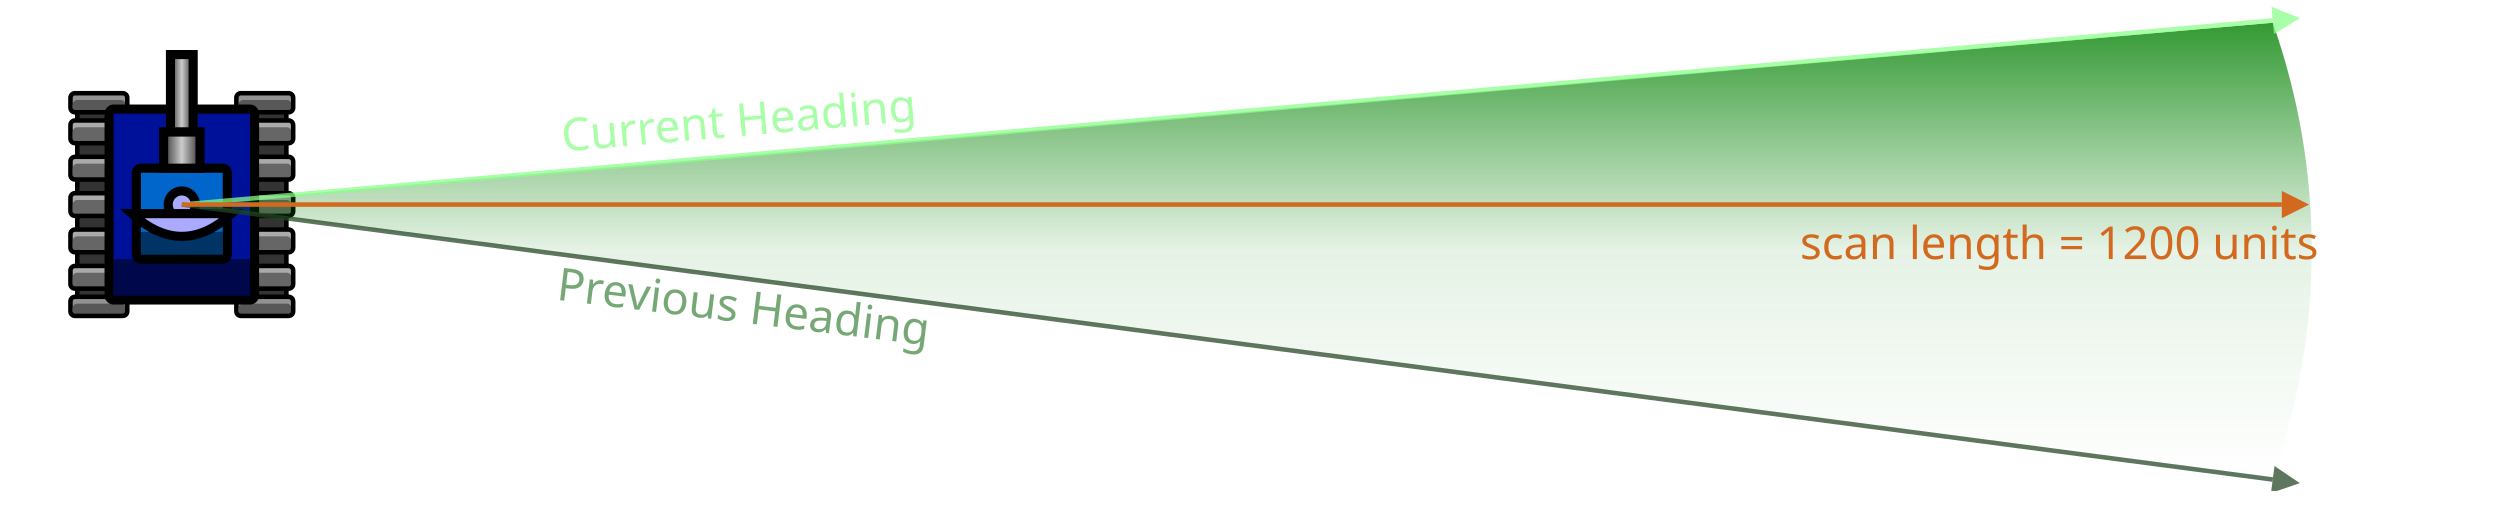
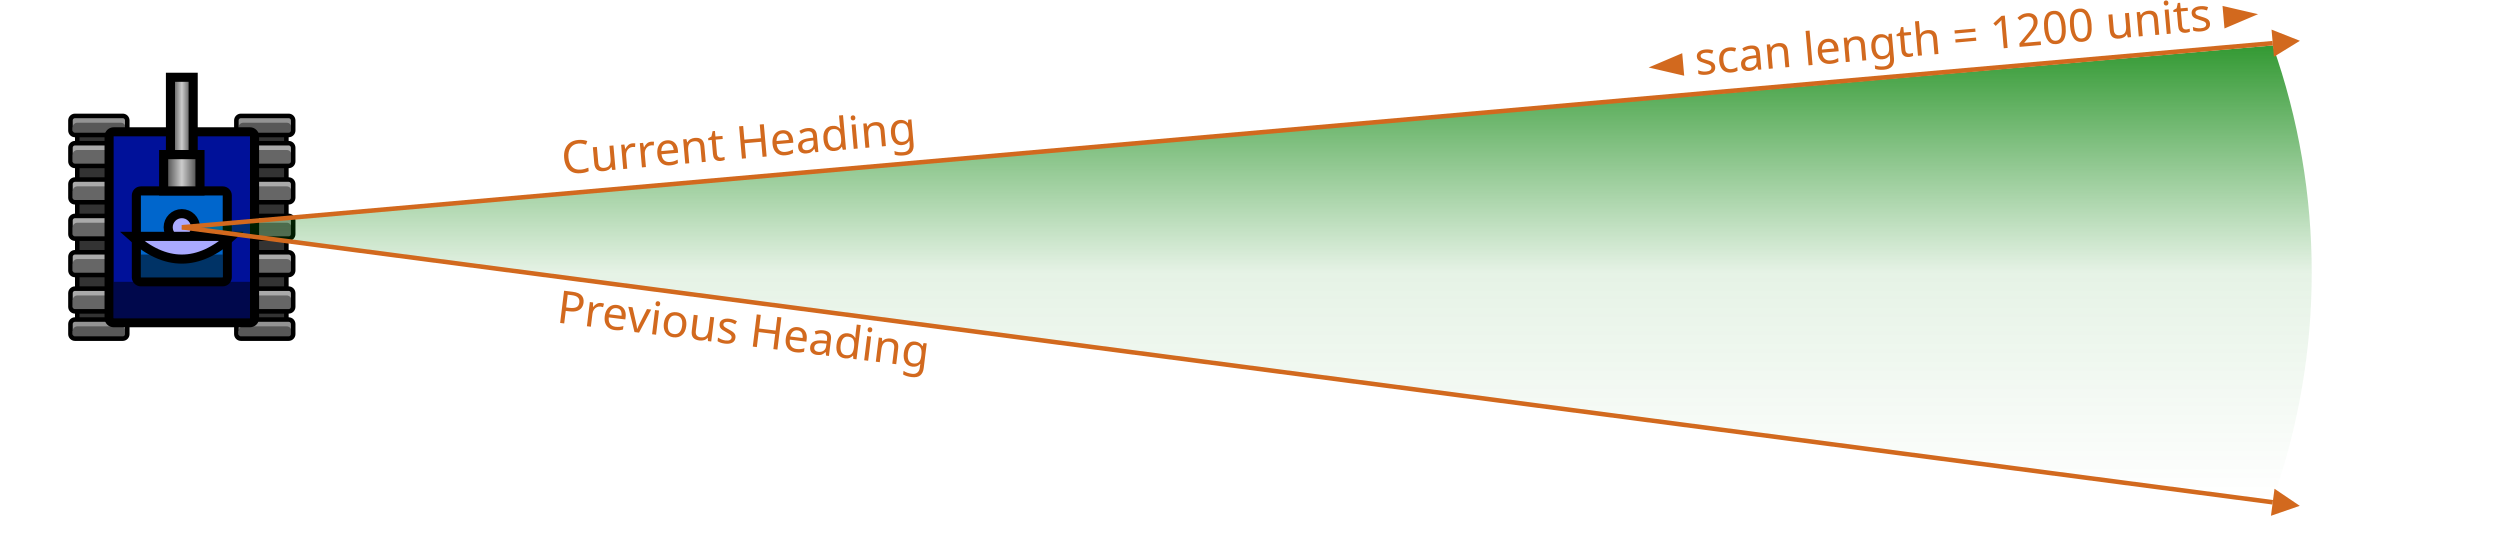
- <svg xmlns="http://www.w3.org/2000/svg" version="1.1" width="550" height="113" viewBox="0 0 5500 1130">
+ <svg xmlns="http://www.w3.org/2000/svg" version="1.1" width="550" height="120" viewBox="0 0 5500 1200">
  <style>
        .text { font: 100px sans-serif; }
    </style>
-   <use href="#tank" transform="translate(0,50)" />
-   <use href="#radar-sweep" transform="translate(0,50)" />
-   <use href="#arrows-with-text" transform="translate(0,-50)" />
+   <use href="#tank" transform="translate(0,100)" />
+   <use href="#radar-sweep" transform="translate(0,100)" />
+   <use href="#arrows-with-text" transform="translate(0,0)" />
  <defs>
    <style>
            .tank-body, .tank-turret, .tank-radar {
            transform-origin: 400px 400px;
            }
            .tank-body {
            transform: rotate(var(--body-rotation, 10deg));
            }
            .tank-turret {
            transform: rotate(var(--turret-rotation, 80deg));
            }
            .tank-radar {
            transform: rotate(var(--radar-rotation, 127deg));
            }
        </style>
    <linearGradient id="cannon-grad" x1="0%" y1="0%" x2="100%" y2="0%">
      <stop offset="0%" stop-color="#333" />
      <stop offset="50%" stop-color="#CCC" />
      <stop offset="100%" stop-color="#333" />
    </linearGradient>
    <symbol id="link0">
      <rect x="5" y="55" width="125" height="25" fill="#aaaaaa" />
      <rect x="10" y="70" width="116" height="35" fill="#666666" rx="10" ry="10" />
      <rect x="5" y="55" width="125" height="50" fill="none" stroke="black" stroke-width="10" rx="10" ry="10" />
    </symbol>
    <symbol id="link30">
      <rect x="5" y="55" width="125" height="25" fill="#939393" />
      <rect x="10" y="70" width="116" height="30" fill="#585858" rx="10" ry="10" />
      <rect x="5" y="55" width="125" height="42" fill="none" stroke="black" stroke-width="10" rx="10" ry="10" />
    </symbol>
    <symbol id="link60">
      <rect x="5" y="55" width="125" height="20" fill="#555555" />
      <rect x="5" y="55" width="125" height="20" fill="none" stroke="black" stroke-width="10" rx="10" ry="10" />
    </symbol>
    <symbol id="main-track">
      <rect x="20" y="75" width="95" height="450" fill="#333333" stroke="black" stroke-width="10" />
    </symbol>
    <symbol id="track1">
      <use href="#main-track" />
      <use href="#link30" />
      <use href="#link0" y="60" />
      <use href="#link0" y="140" />
      <use href="#link0" y="220" />
      <use href="#link0" y="300" />
      <use href="#link0" y="380" />
      <use href="#link30" y="448" />
    </symbol>
    <symbol id="track2">
      <use href="#main-track" />
      <use href="#link60" />
      <use href="#link0" y="33" />
      <use href="#link0" y="113" />
      <use href="#link0" y="193" />
      <use href="#link0" y="273" />
      <use href="#link0" y="353" />
      <use href="#link0" y="433" />
    </symbol>
    <symbol id="track3">
      <use href="#main-track" />
      <use href="#link0" y="7" />
      <use href="#link0" y="87" />
      <use href="#link0" y="167" />
      <use href="#link0" y="247" />
      <use href="#link0" y="327" />
      <use href="#link0" y="407" />
      <use href="#link60" y="470" />
    </symbol>
    <symbol id="body">
      <use href="#track1" x="150" y="100" />
      <use href="#track1" x="515" y="100" />
      <rect x="240" y="190" width="320" height="420" fill="#019" stroke="black" stroke-width="20" rx="10" ry="10" />
      <rect x="250" y="520" width="300" height="80" fill="black" opacity="0.5" />
    </symbol>
    <symbol id="turret">
      <rect x="300" y="320" width="200" height="200" fill="#06C" stroke="black" stroke-width="20" rx="10" ry="10" />
      <rect x="310" y="460" width="180" height="50" fill="black" opacity="0.5" />
      <rect x="360" y="240" width="80" height="80" fill="url(#cannon-grad)" stroke="black" stroke-width="20" />
      <rect x="375" y="70" width="50" height="170" fill="url(#cannon-grad)" stroke="black" stroke-width="20" />
    </symbol>
    <symbol id="radar">
      <circle cx="400" cy="400" r="30" fill="#AAF" stroke="black" stroke-width="20" />
      <path d="M 290 420 q 110 100 220 0 z" fill="#AAF" stroke="black" stroke-width="20" />
    </symbol>
    <symbol id="tank">
      <use class="tank-body" href="#body" />
      <use class="tank-turret" href="#turret" />
      <use class="tank-radar" href="#radar" />
    </symbol>
    <defs>
      <linearGradient id="sweepGrad" gradientUnits="userSpaceOnUse" x1="0" y1="0" x2="0" y2="1000">
        <stop offset="0%" stop-color="green" stop-opacity="0.8" />
        <stop offset="50%" stop-color="green" stop-opacity="0.1" />
        <stop offset="100%" stop-color="green" stop-opacity="0" />
      </linearGradient>
      <clipPath id="sector">
        <path d="                     M 400 400                     L 5000 0                     A -1500 -1500 0 0 1 5000 1000                     Z" />
      </clipPath>
    </defs>
    <symbol id="radar-sweep">
      <rect x="0" y="0" width="5500" height="1000" fill="url(#sweepGrad)" clip-path="url(#sector)" />
    </symbol>
    <symbol id="arrows-with-text">
      <marker id="arrow-head-1" markerWidth="20" markerHeight="20" refX="6" refY="3" orient="auto">
-         <polygon points="6 0, 12 3, 6 6" fill="#8F8B" />
+         <polygon points="6 0, 12 3, 6 6" fill="chocolate" />
      </marker>
      <marker id="arrow-head-2" markerWidth="20" markerHeight="20" refX="6" refY="3" orient="auto">
-         <polygon points="6 0, 12 3, 6 6" fill="#242B" />
+         <polygon points="6 0, 12 3, 6 6" fill="chocolate" />
      </marker>
      <marker id="arrow-head-3" markerWidth="20" markerHeight="20" refX="6" refY="3" orient="auto">
        <polygon points="6 0, 12 3, 6 6" fill="chocolate" />
      </marker>
-       <line x1="400" y1="500" x2="5000" y2="95" stroke="#8F8B" stroke-width="10" marker-end="url(#arrow-head-1)" />
-       <line x1="400" y1="500" x2="5000" y2="1105" stroke="#242B" stroke-width="10" marker-end="url(#arrow-head-2)" />
-       <line x1="400" y1="500" x2="5020" y2="500" stroke="chocolate" stroke-width="10" marker-end="url(#arrow-head-3)" />
-       <text x="1200" y="490" class="text" fill="#8F8B" transform="rotate(-5)">Current Heading</text>
-       <text x="1300" y="555" class="text" fill="#484B" transform="rotate(7)">Previous Heading</text>
-       <text x="3960" y="620" class="text" fill="chocolate">scan length = 1200 units</text>
+       <line x1="400" y1="500" x2="5000" y2="95" stroke="chocolate" stroke-width="10" marker-end="url(#arrow-head-1)" />
+       <line x1="400" y1="500" x2="5000" y2="1105" stroke="chocolate" stroke-width="10" marker-end="url(#arrow-head-2)" />
+       <text x="1200" y="490" class="text" fill="chocolate" transform="rotate(-5)">Current Heading</text>
+       <text x="1300" y="555" class="text" fill="chocolate" transform="rotate(7)">Previous Heading</text>
+       <text x="3600" y="490" class="text" fill="chocolate" transform="rotate(-5)">◄ scan length = 1200 units ►</text>
    </symbol>
  </defs>
</svg>
